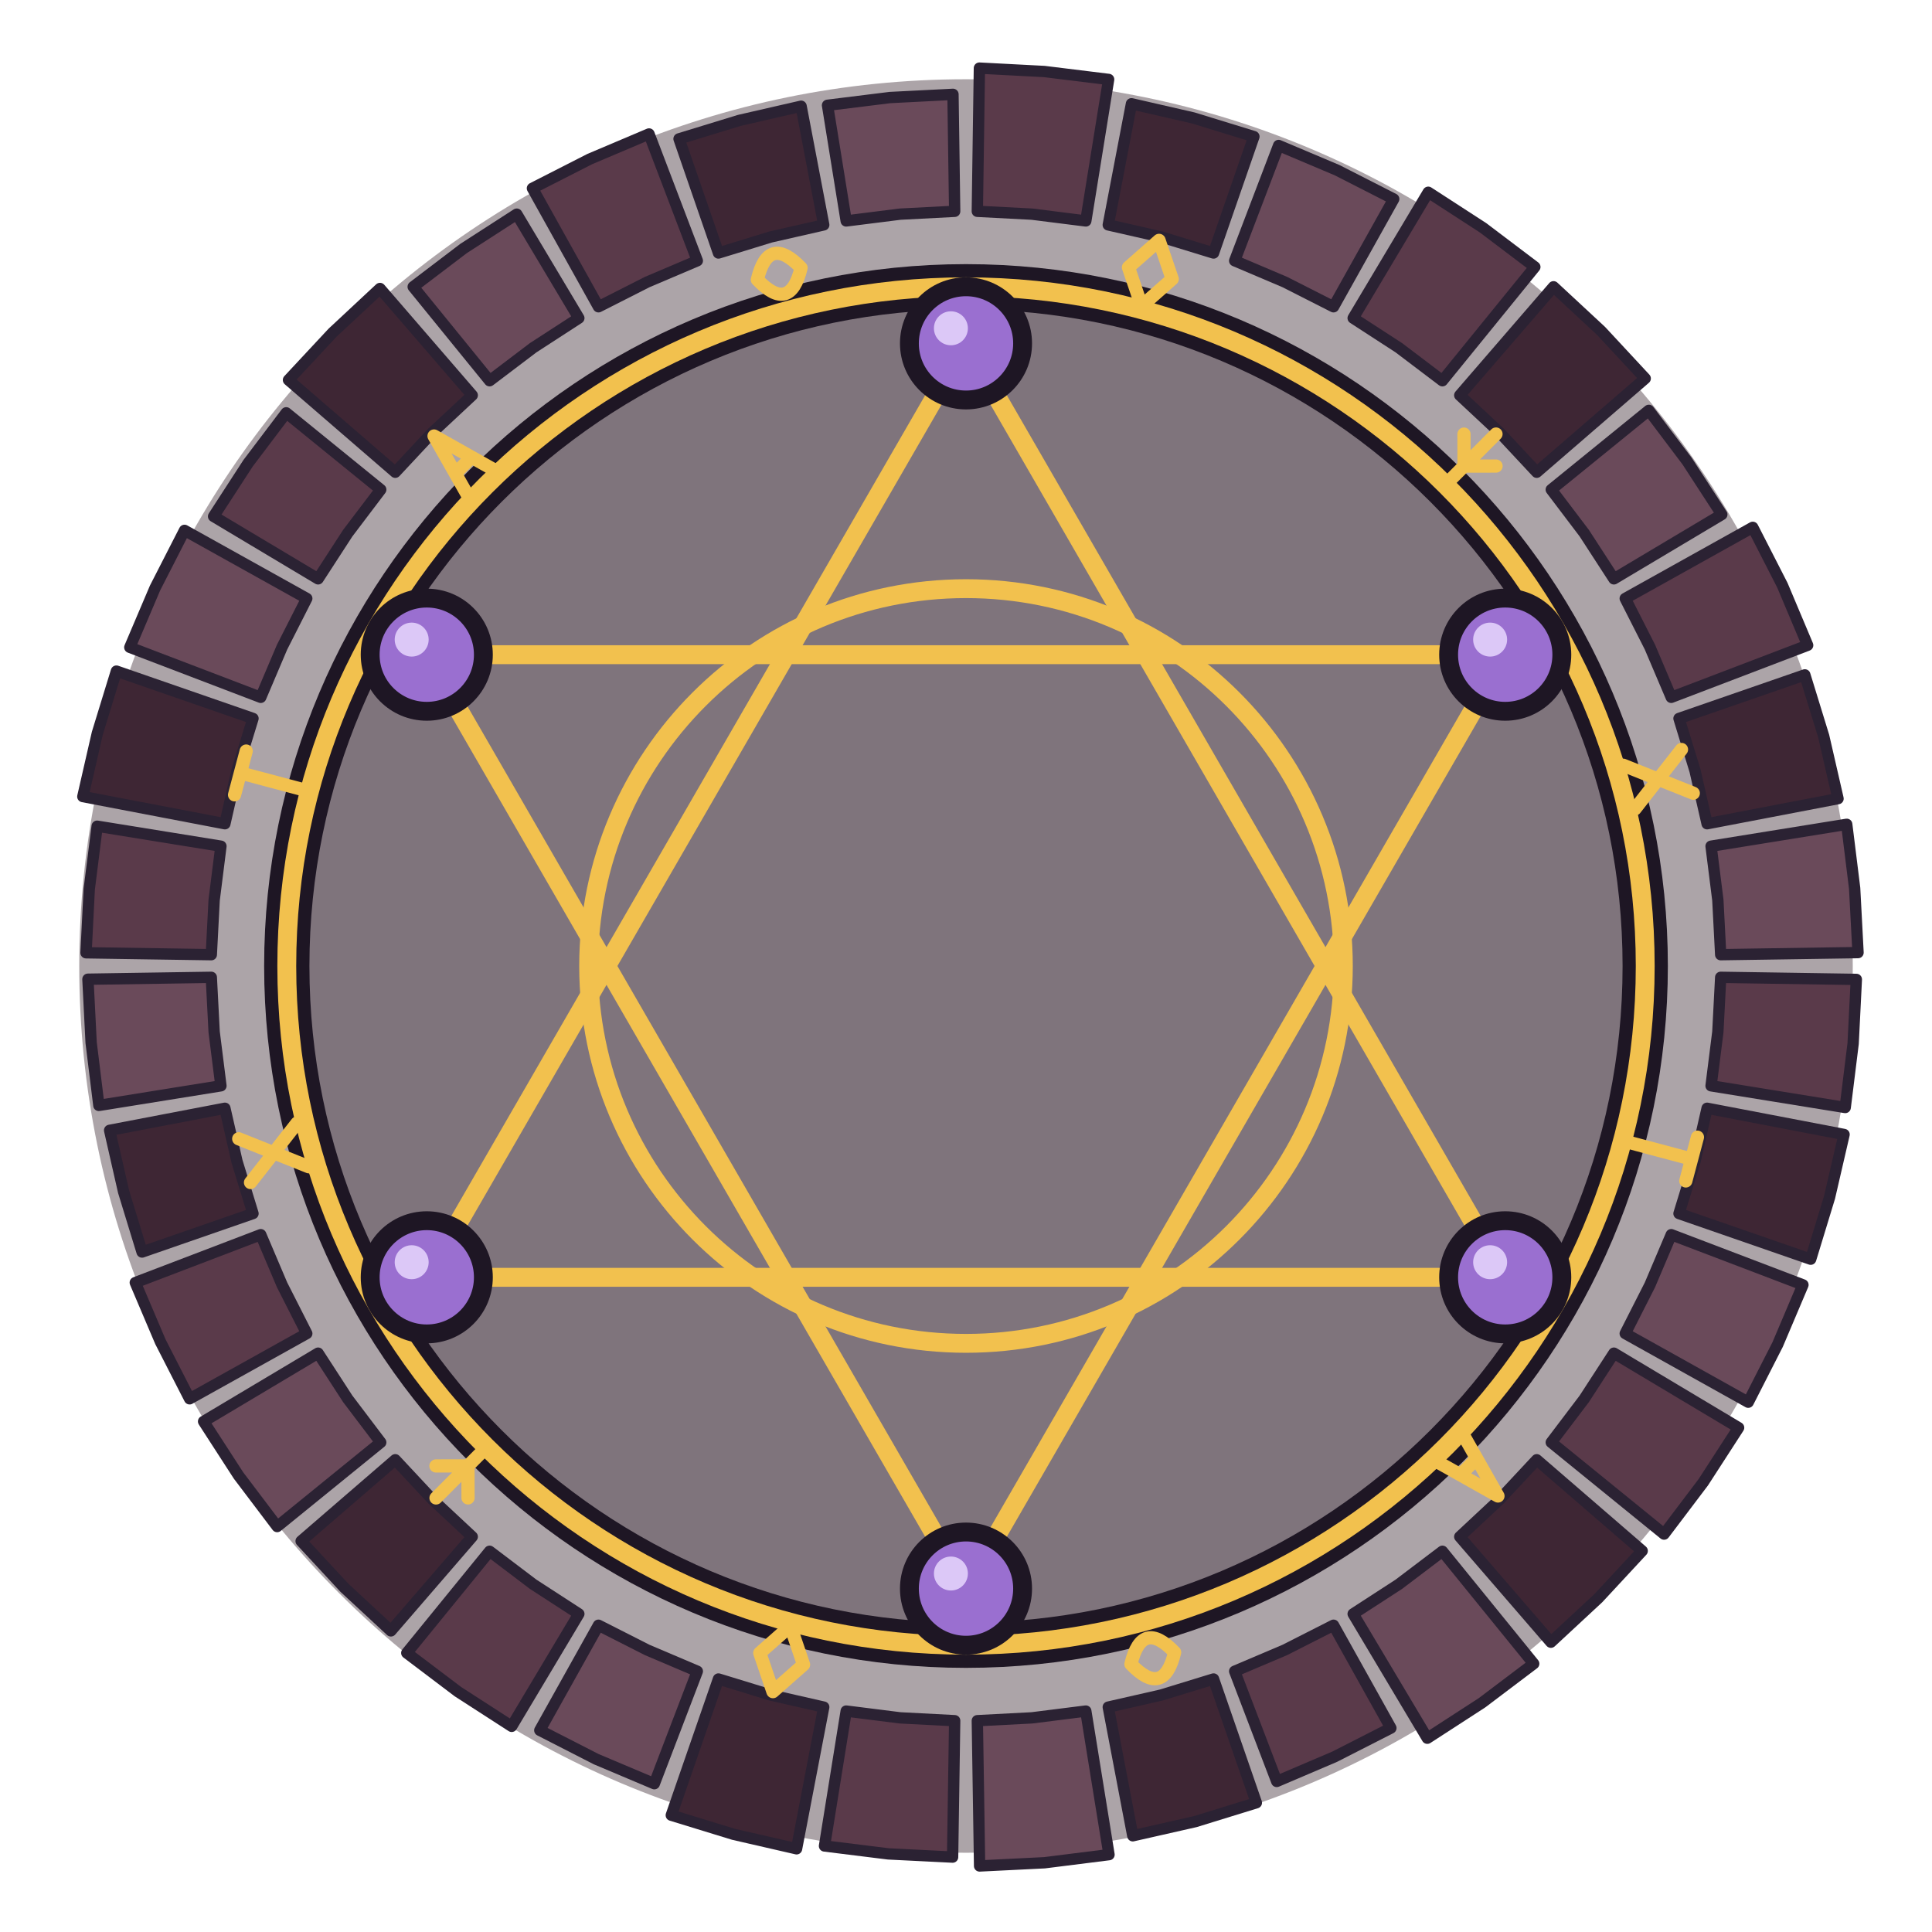
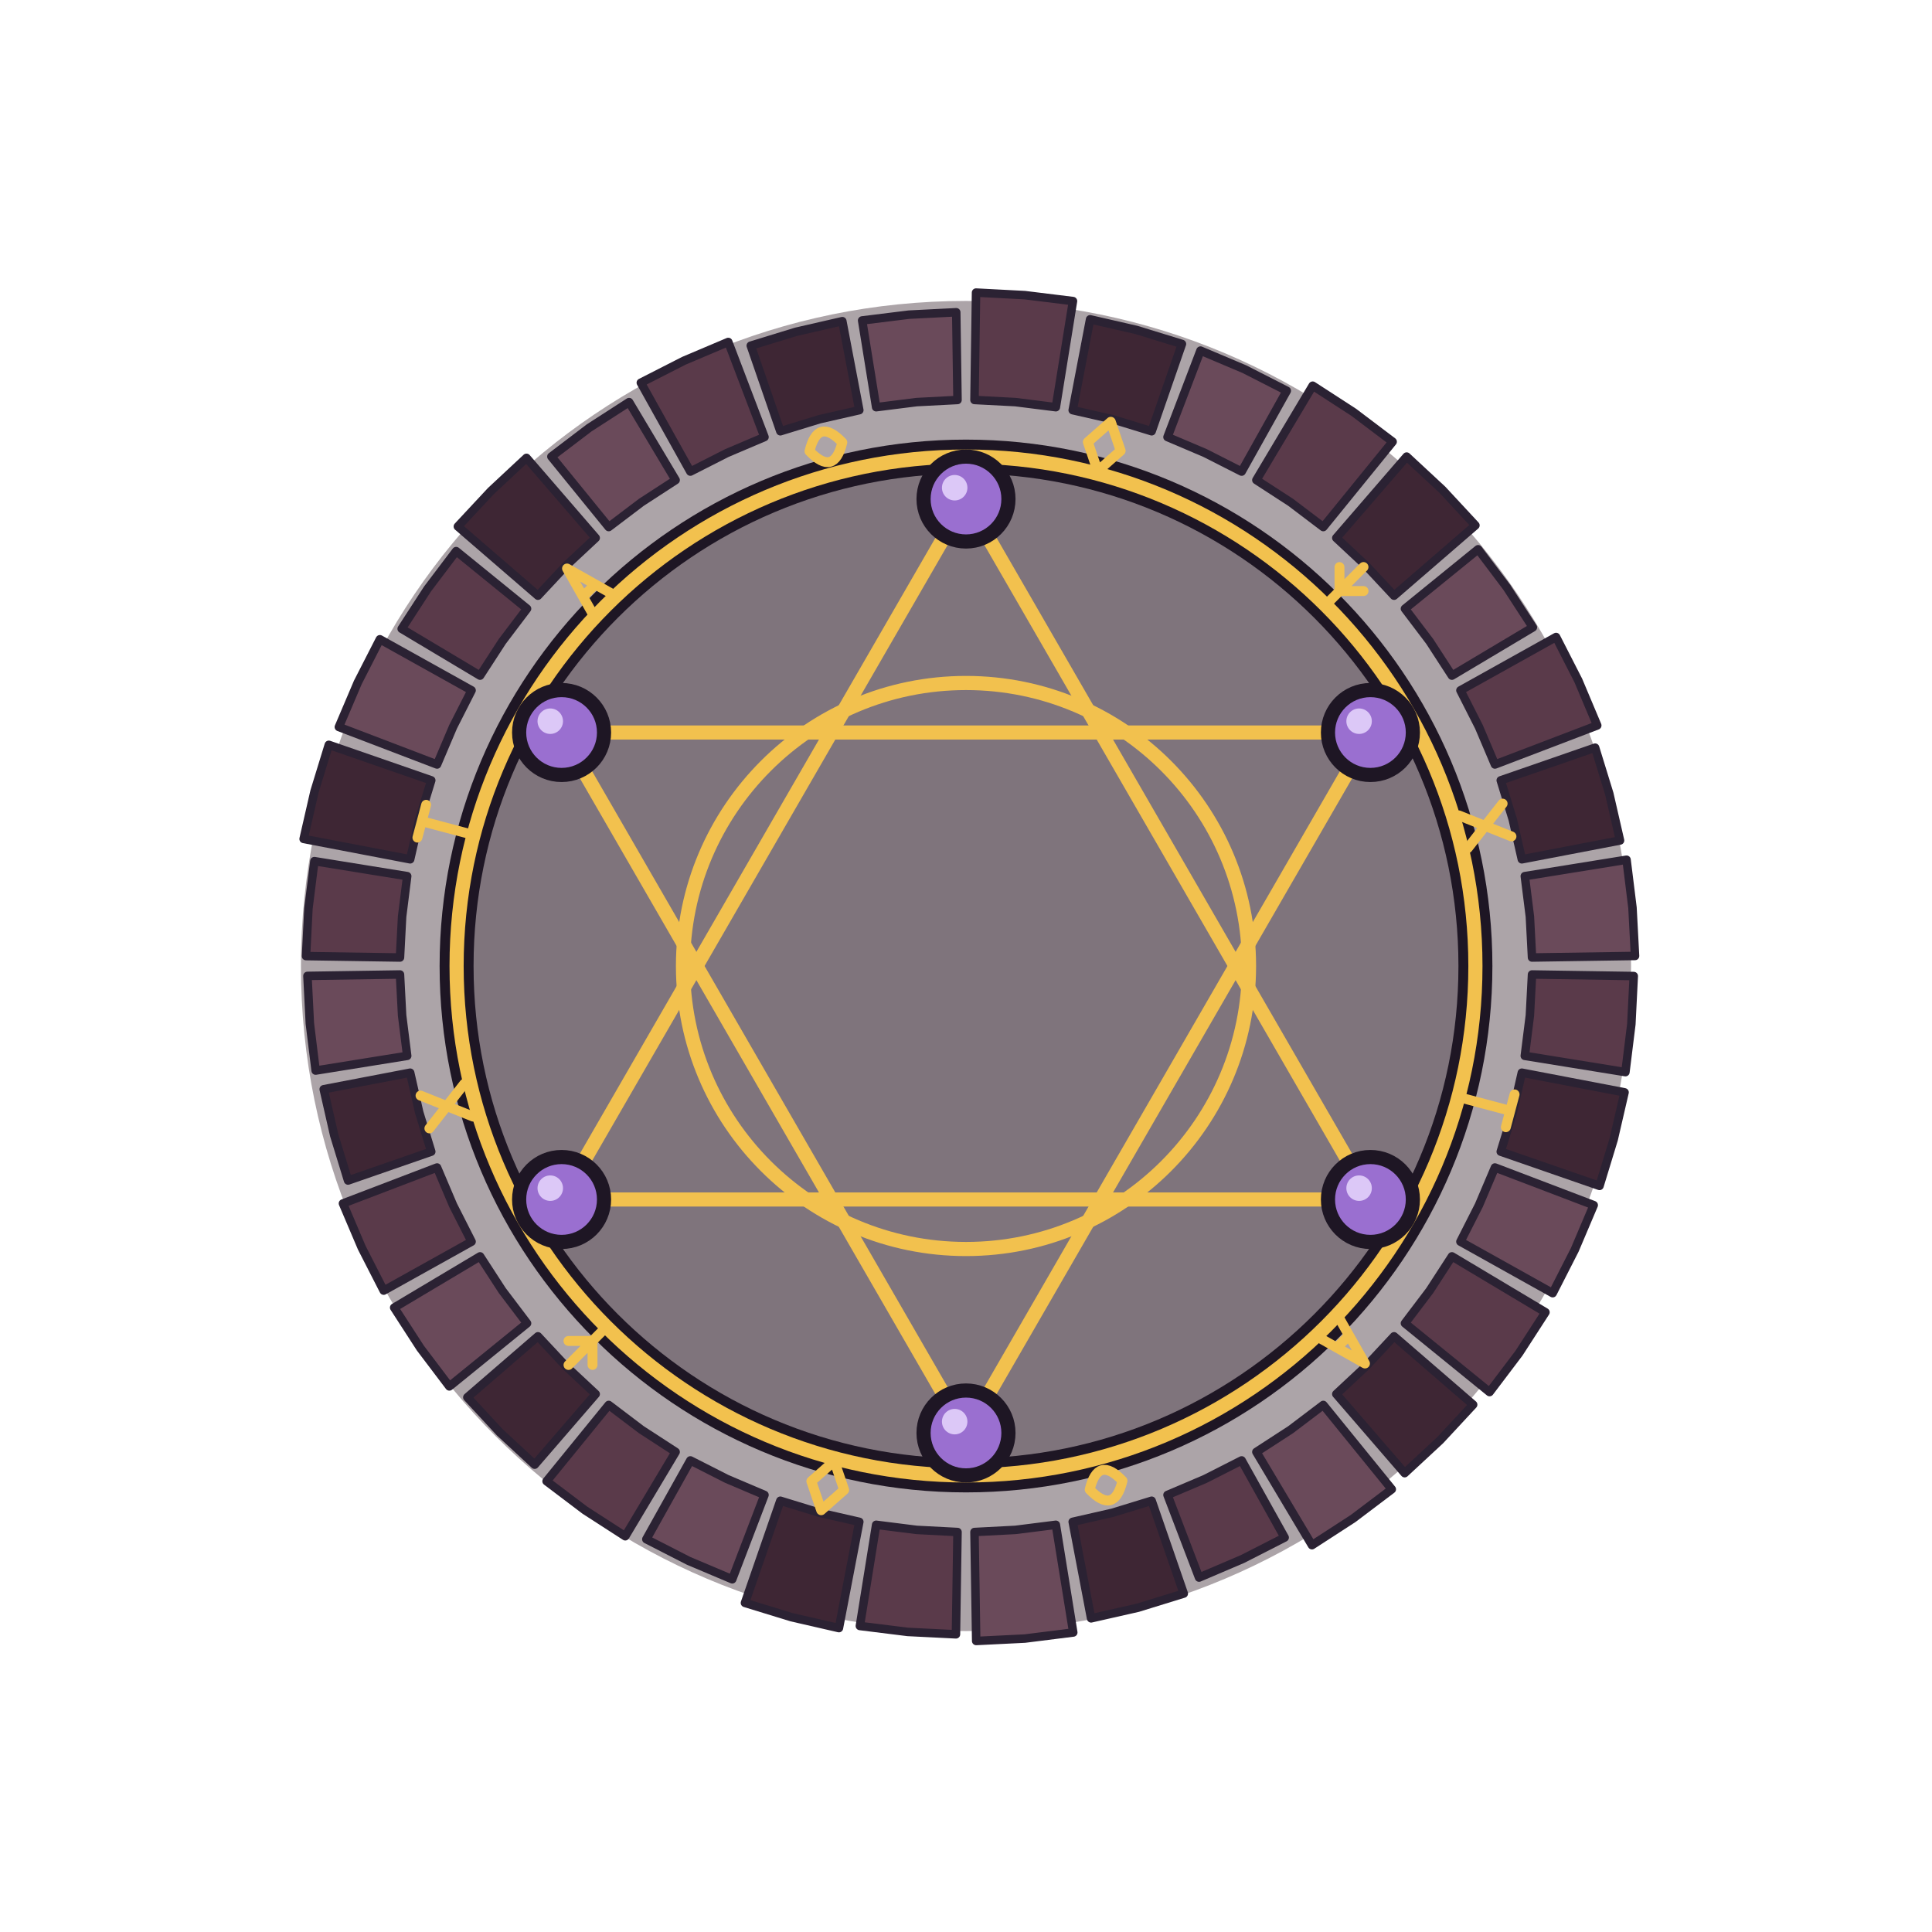
- <svg xmlns="http://www.w3.org/2000/svg" width="512" height="512" viewBox="0 0 1024 1024">
+ <svg xmlns="http://www.w3.org/2000/svg" width="1024" height="1024" viewBox="0 0 1024 1024">
  <g stroke="#2b2233" stroke-linejoin="round" stroke-linecap="round">
-     <circle cx="512" cy="512" r="470" fill="#5a4a52" opacity=".5" stroke="none" />
-     <path d="M983.9 519.1 L982.2 553.1 L978.0 587.0 L906.9 575.5 L910.5 546.9 L912.0 518.0 Z" fill="#5a3a4a" stroke-width="6.00" />
-     <path d="M977.4 601.3 L969.7 634.6 L959.7 667.4 L889.9 643.2 L898.4 615.5 L904.8 587.4 Z" fill="#3e2634" stroke-width="6.00" />
-     <path d="M955.6 681.0 L942.2 712.6 L926.6 743.2 L861.4 706.8 L874.5 681.0 L885.8 654.4 Z" fill="#6a4a5a" stroke-width="6.00" />
-     <path d="M921.5 756.7 L902.8 785.6 L882.0 813.1 L822.2 764.5 L839.7 741.4 L855.4 717.2 Z" fill="#5a3a4a" stroke-width="6.00" />
-     <path d="M870.4 822.0 L847.1 847.1 L822.0 870.4 L773.7 814.5 L794.8 794.8 L814.5 773.7 Z" fill="#3e2634" stroke-width="6.00" />
-     <path d="M812.9 881.8 L785.5 902.5 L756.5 921.3 L717.2 855.4 L741.4 839.7 L764.5 822.2 Z" fill="#6a4a5a" stroke-width="6.00" />
-     <path d="M737.2 915.9 L707.4 931.1 L676.7 944.2 L654.4 885.8 L681.0 874.5 L706.8 861.4 Z" fill="#5a3a4a" stroke-width="6.00" />
-     <path d="M665.9 955.5 L633.5 965.5 L600.4 973.0 L587.4 904.8 L615.5 898.4 L643.2 889.9 Z" fill="#3e2634" stroke-width="6.00" />
-     <path d="M587.8 983.0 L553.6 987.3 L519.2 989.0 L518.0 912.0 L546.9 910.5 L575.5 906.9 Z" fill="#6a4a5a" stroke-width="6.00" />
-     <path d="M504.9 984.3 L470.8 982.6 L437.0 978.4 L448.5 906.9 L477.1 910.5 L506.0 912.0 Z" fill="#5a3a4a" stroke-width="6.00" />
-     <path d="M422.2 979.9 L388.7 972.2 L355.8 962.1 L380.8 889.9 L408.5 898.4 L436.6 904.8 Z" fill="#3e2634" stroke-width="6.00" />
-     <path d="M346.8 945.4 L316.0 932.4 L286.1 917.1 L317.2 861.4 L343.0 874.5 L369.6 885.8 Z" fill="#6a4a5a" stroke-width="6.00" />
-     <path d="M271.2 915.0 L242.7 896.6 L215.6 876.1 L259.5 822.2 L282.6 839.7 L306.8 855.4 Z" fill="#5a3a4a" stroke-width="6.00" />
-     <path d="M207.2 864.4 L182.5 841.5 L159.6 816.8 L209.5 773.7 L229.2 794.8 L250.3 814.5 Z" fill="#3e2634" stroke-width="6.00" />
-     <path d="M146.9 809.1 L126.4 782.0 L107.9 753.4 L168.6 717.2 L184.3 741.4 L201.8 764.5 Z" fill="#6a4a5a" stroke-width="6.00" />
-     <path d="M100.5 741.4 L85.0 711.1 L71.7 679.8 L138.2 654.4 L149.5 681.0 L162.6 706.8 Z" fill="#5a3a4a" stroke-width="6.00" />
-     <path d="M75.3 663.6 L65.5 631.6 L58.1 599.1 L119.2 587.4 L125.6 615.5 L134.1 643.2 Z" fill="#3e2634" stroke-width="6.00" />
-     <path d="M52.4 585.9 L48.3 552.6 L46.6 519.0 L112.0 518.0 L113.5 546.9 L117.1 575.5 Z" fill="#6a4a5a" stroke-width="6.00" />
-     <path d="M45.6 505.0 L47.3 471.3 L51.5 437.9 L117.1 448.5 L113.5 477.1 L112.0 506.0 Z" fill="#5a3a4a" stroke-width="6.00" />
-     <path d="M43.9 422.2 L51.6 388.6 L61.7 355.7 L134.1 380.8 L125.6 408.5 L119.2 436.6 Z" fill="#3e2634" stroke-width="6.00" />
-     <path d="M68.8 343.1 L82.2 311.6 L97.8 281.1 L162.6 317.2 L149.5 343.0 L138.2 369.6 Z" fill="#6a4a5a" stroke-width="6.00" />
-     <path d="M113.2 273.7 L131.5 245.5 L151.7 218.8 L201.8 259.5 L184.3 282.6 L168.6 306.8 Z" fill="#5a3a4a" stroke-width="6.00" />
-     <path d="M152.9 201.4 L176.3 176.3 L201.4 152.9 L250.3 209.5 L229.2 229.2 L209.5 250.3 Z" fill="#3e2634" stroke-width="6.00" />
-     <path d="M219.0 152.0 L245.7 131.7 L273.9 113.5 L306.8 168.6 L282.6 184.3 L259.5 201.8 Z" fill="#6a4a5a" stroke-width="6.00" />
-     <path d="M282.2 99.8 L312.6 84.3 L344.0 71.0 L369.6 138.2 L343.0 149.5 L317.2 162.6 Z" fill="#5a3a4a" stroke-width="6.00" />
-     <path d="M359.9 73.6 L391.9 63.8 L424.6 56.3 L436.6 119.2 L408.5 125.6 L380.8 134.1 Z" fill="#3e2634" stroke-width="6.00" />
-     <path d="M438.6 55.8 L471.7 51.7 L505.1 50.0 L506.0 112.0 L477.1 113.5 L448.5 117.1 Z" fill="#6a4a5a" stroke-width="6.00" />
-     <path d="M519.1 36.1 L553.5 37.9 L587.6 42.1 L575.5 117.1 L546.9 113.5 L518.0 112.0 Z" fill="#5a3a4a" stroke-width="6.00" />
-     <path d="M599.7 55.0 L632.4 62.5 L664.6 72.4 L643.2 134.1 L615.5 125.6 L587.4 119.2 Z" fill="#3e2634" stroke-width="6.00" />
-     <path d="M677.7 77.1 L708.7 90.2 L738.7 105.5 L706.8 162.6 L681.0 149.5 L654.4 138.2 Z" fill="#6a4a5a" stroke-width="6.00" />
-     <path d="M757.0 101.9 L786.0 120.7 L813.5 141.5 L764.5 201.8 L741.4 184.3 L717.2 168.6 Z" fill="#5a3a4a" stroke-width="6.00" />
-     <path d="M823.4 152.0 L848.6 175.4 L872.0 200.6 L814.5 250.3 L794.8 229.2 L773.7 209.5 Z" fill="#3e2634" stroke-width="6.00" />
-     <path d="M873.9 217.5 L894.2 244.4 L912.6 272.7 L855.4 306.8 L839.7 282.6 L822.2 259.5 Z" fill="#6a4a5a" stroke-width="6.00" />
-     <path d="M929.0 279.5 L944.7 310.2 L958.1 342.0 L885.8 369.6 L874.5 343.0 L861.4 317.2 Z" fill="#5a3a4a" stroke-width="6.00" />
-     <path d="M956.6 357.7 L966.6 390.2 L974.2 423.3 L904.8 436.6 L898.4 408.5 L889.9 380.8 Z" fill="#3e2634" stroke-width="6.00" />
-     <path d="M978.8 436.9 L983.0 470.8 L984.8 504.9 L912.0 506.0 L910.5 477.1 L906.9 448.5 Z" fill="#6a4a5a" stroke-width="6.00" />
-     <circle cx="512" cy="512" r="360" fill="#4a3a48" opacity=".45" stroke="none" />
-     <circle cx="512" cy="512" r="360" fill="none" stroke="#1e1624" stroke-width="24" />
-     <g stroke="#f2c14e" stroke-width="10" fill="none">
-       <circle cx="512" cy="512" r="360" />
-       <circle cx="512" cy="512" r="200" />
-       <path d="M512.0 182.0 L797.8 677.0 L226.2 677.0 Z" />
-       <path d="M512.0 842.0 L226.2 347.0 L797.8 347.0 Z" />
-     </g>
-     <circle cx="512.0" cy="182.0" r="30" fill="#9a6fd0" stroke="#1e1624" stroke-width="10" />
-     <circle cx="504.0" cy="174.0" r="9" fill="#dcc8f7" stroke="none" />
-     <circle cx="797.8" cy="347.0" r="30" fill="#9a6fd0" stroke="#1e1624" stroke-width="10" />
-     <circle cx="789.8" cy="339.0" r="9" fill="#dcc8f7" stroke="none" />
-     <circle cx="797.8" cy="677.0" r="30" fill="#9a6fd0" stroke="#1e1624" stroke-width="10" />
-     <circle cx="789.8" cy="669.0" r="9" fill="#dcc8f7" stroke="none" />
-     <circle cx="512.0" cy="842.0" r="30" fill="#9a6fd0" stroke="#1e1624" stroke-width="10" />
-     <circle cx="504.0" cy="834.0" r="9" fill="#dcc8f7" stroke="none" />
-     <circle cx="226.2" cy="677.0" r="30" fill="#9a6fd0" stroke="#1e1624" stroke-width="10" />
-     <circle cx="218.2" cy="669.0" r="9" fill="#dcc8f7" stroke="none" />
-     <circle cx="226.2" cy="347.0" r="30" fill="#9a6fd0" stroke="#1e1624" stroke-width="10" />
-     <circle cx="218.2" cy="339.0" r="9" fill="#dcc8f7" stroke="none" />
-     <g stroke="#f2c14e" stroke-width="7">
-       <path d="M0 -18 L0 18 M-12 -18 L12 -18" transform="translate(879.2 609.7) rotate(104.9) scale(1.0)" fill="none" />
-       <path d="M-10 18 L0 -18 L10 18 M-6 4 L6 4" transform="translate(781.2 780.2) rotate(134.9) scale(1.0)" fill="none" />
-       <path d="M-12 0 Q0 -22 12 0 Q0 22 -12 0" transform="translate(611.0 878.9) rotate(164.9) scale(1.0)" fill="none" />
-       <path d="M0 -18 L12 0 L0 18 L-12 0 Z" transform="translate(414.3 879.2) rotate(194.9) scale(1.0)" fill="none" />
-       <path d="M0 -18 L0 18 M-12 -6 L0 6 L12 -6" transform="translate(243.8 781.2) rotate(224.9) scale(1.0)" fill="none" />
-       <path d="M-12 -16 L12 16 M12 -16 L-12 16" transform="translate(145.1 611.0) rotate(254.9) scale(1.0)" fill="none" />
-       <path d="M0 -18 L0 18 M-12 -18 L12 -18" transform="translate(144.8 414.3) rotate(284.9) scale(1.0)" fill="none" />
-       <path d="M-10 18 L0 -18 L10 18 M-6 4 L6 4" transform="translate(242.8 243.8) rotate(314.9) scale(1.0)" fill="none" />
-       <path d="M-12 0 Q0 -22 12 0 Q0 22 -12 0" transform="translate(413.0 145.1) rotate(344.9) scale(1.0)" fill="none" />
-       <path d="M0 -18 L12 0 L0 18 L-12 0 Z" transform="translate(609.7 144.8) rotate(374.9) scale(1.0)" fill="none" />
-       <path d="M0 -18 L0 18 M-12 -6 L0 6 L12 -6" transform="translate(780.2 242.8) rotate(404.9) scale(1.0)" fill="none" />
-       <path d="M-12 -16 L12 16 M12 -16 L-12 16" transform="translate(878.9 413.0) rotate(434.9) scale(1.0)" fill="none" />
+     <g transform="translate(128.0 128.0) scale(0.75)">
+       <circle cx="512" cy="512" r="470" fill="#5a4a52" opacity=".5" stroke="none" />
+       <path d="M983.9 519.1 L982.2 553.1 L978.0 587.0 L906.9 575.5 L910.5 546.9 L912.0 518.0 Z" fill="#5a3a4a" stroke-width="6.00" />
+       <path d="M977.4 601.3 L969.7 634.6 L959.7 667.4 L889.9 643.2 L898.4 615.5 L904.8 587.4 Z" fill="#3e2634" stroke-width="6.00" />
+       <path d="M955.6 681.0 L942.2 712.6 L926.6 743.2 L861.4 706.8 L874.5 681.0 L885.8 654.4 Z" fill="#6a4a5a" stroke-width="6.00" />
+       <path d="M921.5 756.7 L902.8 785.6 L882.0 813.1 L822.2 764.5 L839.7 741.4 L855.4 717.2 Z" fill="#5a3a4a" stroke-width="6.00" />
+       <path d="M870.4 822.0 L847.1 847.1 L822.0 870.4 L773.7 814.5 L794.8 794.8 L814.5 773.7 Z" fill="#3e2634" stroke-width="6.00" />
+       <path d="M812.9 881.8 L785.5 902.5 L756.5 921.3 L717.2 855.4 L741.4 839.7 L764.5 822.2 Z" fill="#6a4a5a" stroke-width="6.00" />
+       <path d="M737.2 915.9 L707.4 931.1 L676.7 944.2 L654.4 885.8 L681.0 874.5 L706.8 861.4 Z" fill="#5a3a4a" stroke-width="6.00" />
+       <path d="M665.9 955.5 L633.5 965.5 L600.4 973.0 L587.4 904.8 L615.5 898.4 L643.2 889.9 Z" fill="#3e2634" stroke-width="6.00" />
+       <path d="M587.8 983.0 L553.6 987.3 L519.2 989.0 L518.0 912.0 L546.9 910.5 L575.5 906.9 Z" fill="#6a4a5a" stroke-width="6.00" />
+       <path d="M504.9 984.3 L470.8 982.6 L437.0 978.4 L448.5 906.9 L477.1 910.5 L506.0 912.0 Z" fill="#5a3a4a" stroke-width="6.00" />
+       <path d="M422.2 979.9 L388.7 972.2 L355.8 962.1 L380.8 889.9 L408.5 898.4 L436.6 904.8 Z" fill="#3e2634" stroke-width="6.00" />
+       <path d="M346.8 945.4 L316.0 932.4 L286.1 917.1 L317.2 861.4 L343.0 874.5 L369.6 885.8 Z" fill="#6a4a5a" stroke-width="6.00" />
+       <path d="M271.2 915.0 L242.7 896.6 L215.6 876.1 L259.5 822.2 L282.6 839.7 L306.8 855.4 Z" fill="#5a3a4a" stroke-width="6.00" />
+       <path d="M207.2 864.4 L182.5 841.5 L159.6 816.8 L209.5 773.7 L229.2 794.8 L250.3 814.5 Z" fill="#3e2634" stroke-width="6.00" />
+       <path d="M146.9 809.1 L126.4 782.0 L107.9 753.4 L168.6 717.2 L184.3 741.4 L201.8 764.5 Z" fill="#6a4a5a" stroke-width="6.00" />
+       <path d="M100.5 741.4 L85.0 711.1 L71.7 679.8 L138.2 654.4 L149.5 681.0 L162.6 706.8 Z" fill="#5a3a4a" stroke-width="6.00" />
+       <path d="M75.3 663.6 L65.5 631.6 L58.1 599.1 L119.2 587.4 L125.6 615.5 L134.1 643.2 Z" fill="#3e2634" stroke-width="6.00" />
+       <path d="M52.4 585.9 L48.3 552.6 L46.6 519.0 L112.0 518.0 L113.5 546.9 L117.1 575.5 Z" fill="#6a4a5a" stroke-width="6.00" />
+       <path d="M45.6 505.0 L47.3 471.3 L51.5 437.9 L117.1 448.5 L113.5 477.1 L112.0 506.0 Z" fill="#5a3a4a" stroke-width="6.00" />
+       <path d="M43.9 422.2 L51.6 388.6 L61.7 355.7 L134.1 380.8 L125.6 408.5 L119.2 436.6 Z" fill="#3e2634" stroke-width="6.00" />
+       <path d="M68.8 343.1 L82.2 311.6 L97.8 281.1 L162.6 317.2 L149.5 343.0 L138.2 369.6 Z" fill="#6a4a5a" stroke-width="6.00" />
+       <path d="M113.2 273.7 L131.5 245.5 L151.7 218.8 L201.8 259.5 L184.3 282.6 L168.6 306.8 Z" fill="#5a3a4a" stroke-width="6.00" />
+       <path d="M152.9 201.4 L176.3 176.3 L201.4 152.9 L250.3 209.5 L229.2 229.2 L209.5 250.3 Z" fill="#3e2634" stroke-width="6.00" />
+       <path d="M219.0 152.0 L245.7 131.7 L273.9 113.5 L306.8 168.6 L282.6 184.3 L259.5 201.8 Z" fill="#6a4a5a" stroke-width="6.00" />
+       <path d="M282.2 99.8 L312.6 84.3 L344.0 71.0 L369.6 138.2 L343.0 149.5 L317.2 162.6 Z" fill="#5a3a4a" stroke-width="6.00" />
+       <path d="M359.9 73.6 L391.9 63.8 L424.6 56.3 L436.6 119.2 L408.5 125.6 L380.8 134.1 Z" fill="#3e2634" stroke-width="6.00" />
+       <path d="M438.6 55.8 L471.7 51.7 L505.1 50.0 L506.0 112.0 L477.1 113.5 L448.5 117.1 Z" fill="#6a4a5a" stroke-width="6.00" />
+       <path d="M519.1 36.1 L553.5 37.9 L587.6 42.1 L575.5 117.1 L546.9 113.5 L518.0 112.0 Z" fill="#5a3a4a" stroke-width="6.00" />
+       <path d="M599.7 55.0 L632.4 62.5 L664.6 72.4 L643.2 134.1 L615.5 125.6 L587.4 119.2 Z" fill="#3e2634" stroke-width="6.00" />
+       <path d="M677.7 77.1 L708.7 90.2 L738.7 105.5 L706.8 162.6 L681.0 149.5 L654.4 138.2 Z" fill="#6a4a5a" stroke-width="6.00" />
+       <path d="M757.0 101.9 L786.0 120.7 L813.5 141.5 L764.5 201.8 L741.4 184.3 L717.2 168.6 Z" fill="#5a3a4a" stroke-width="6.00" />
+       <path d="M823.4 152.0 L848.6 175.4 L872.0 200.6 L814.5 250.3 L794.8 229.2 L773.7 209.5 Z" fill="#3e2634" stroke-width="6.00" />
+       <path d="M873.9 217.5 L894.2 244.4 L912.6 272.7 L855.4 306.8 L839.7 282.6 L822.2 259.5 Z" fill="#6a4a5a" stroke-width="6.00" />
+       <path d="M929.0 279.5 L944.7 310.2 L958.1 342.0 L885.8 369.6 L874.5 343.0 L861.4 317.2 Z" fill="#5a3a4a" stroke-width="6.00" />
+       <path d="M956.6 357.7 L966.6 390.2 L974.2 423.3 L904.8 436.6 L898.4 408.5 L889.9 380.8 Z" fill="#3e2634" stroke-width="6.00" />
+       <path d="M978.8 436.9 L983.0 470.8 L984.8 504.9 L912.0 506.0 L910.5 477.1 L906.9 448.5 Z" fill="#6a4a5a" stroke-width="6.00" />
+       <circle cx="512" cy="512" r="360" fill="#4a3a48" opacity=".45" stroke="none" />
+       <circle cx="512" cy="512" r="360" fill="none" stroke="#1e1624" stroke-width="24" />
+       <g stroke="#f2c14e" stroke-width="10" fill="none">
+         <circle cx="512" cy="512" r="360" />
+         <circle cx="512" cy="512" r="200" />
+         <path d="M512.0 182.0 L797.8 677.0 L226.2 677.0 Z" />
+         <path d="M512.0 842.0 L226.2 347.0 L797.8 347.0 Z" />
+       </g>
+       <circle cx="512.0" cy="182.0" r="30" fill="#9a6fd0" stroke="#1e1624" stroke-width="10" />
+       <circle cx="504.0" cy="174.0" r="9" fill="#dcc8f7" stroke="none" />
+       <circle cx="797.8" cy="347.0" r="30" fill="#9a6fd0" stroke="#1e1624" stroke-width="10" />
+       <circle cx="789.8" cy="339.0" r="9" fill="#dcc8f7" stroke="none" />
+       <circle cx="797.8" cy="677.0" r="30" fill="#9a6fd0" stroke="#1e1624" stroke-width="10" />
+       <circle cx="789.8" cy="669.0" r="9" fill="#dcc8f7" stroke="none" />
+       <circle cx="512.0" cy="842.0" r="30" fill="#9a6fd0" stroke="#1e1624" stroke-width="10" />
+       <circle cx="504.0" cy="834.0" r="9" fill="#dcc8f7" stroke="none" />
+       <circle cx="226.2" cy="677.0" r="30" fill="#9a6fd0" stroke="#1e1624" stroke-width="10" />
+       <circle cx="218.2" cy="669.0" r="9" fill="#dcc8f7" stroke="none" />
+       <circle cx="226.2" cy="347.0" r="30" fill="#9a6fd0" stroke="#1e1624" stroke-width="10" />
+       <circle cx="218.2" cy="339.0" r="9" fill="#dcc8f7" stroke="none" />
+       <g stroke="#f2c14e" stroke-width="7">
+         <path d="M0 -18 L0 18 M-12 -18 L12 -18" transform="translate(879.2 609.7) rotate(104.9) scale(1.0)" fill="none" />
+         <path d="M-10 18 L0 -18 L10 18 M-6 4 L6 4" transform="translate(781.2 780.2) rotate(134.9) scale(1.0)" fill="none" />
+         <path d="M-12 0 Q0 -22 12 0 Q0 22 -12 0" transform="translate(611.0 878.9) rotate(164.9) scale(1.0)" fill="none" />
+         <path d="M0 -18 L12 0 L0 18 L-12 0 Z" transform="translate(414.3 879.2) rotate(194.9) scale(1.0)" fill="none" />
+         <path d="M0 -18 L0 18 M-12 -6 L0 6 L12 -6" transform="translate(243.8 781.2) rotate(224.9) scale(1.0)" fill="none" />
+         <path d="M-12 -16 L12 16 M12 -16 L-12 16" transform="translate(145.1 611.0) rotate(254.9) scale(1.0)" fill="none" />
+         <path d="M0 -18 L0 18 M-12 -18 L12 -18" transform="translate(144.8 414.3) rotate(284.9) scale(1.0)" fill="none" />
+         <path d="M-10 18 L0 -18 L10 18 M-6 4 L6 4" transform="translate(242.8 243.8) rotate(314.9) scale(1.0)" fill="none" />
+         <path d="M-12 0 Q0 -22 12 0 Q0 22 -12 0" transform="translate(413.0 145.1) rotate(344.9) scale(1.0)" fill="none" />
+         <path d="M0 -18 L12 0 L0 18 L-12 0 Z" transform="translate(609.7 144.8) rotate(374.9) scale(1.0)" fill="none" />
+         <path d="M0 -18 L0 18 M-12 -6 L0 6 L12 -6" transform="translate(780.2 242.8) rotate(404.9) scale(1.0)" fill="none" />
+         <path d="M-12 -16 L12 16 M12 -16 L-12 16" transform="translate(878.9 413.0) rotate(434.9) scale(1.0)" fill="none" />
+       </g>
    </g>
  </g>
</svg>
